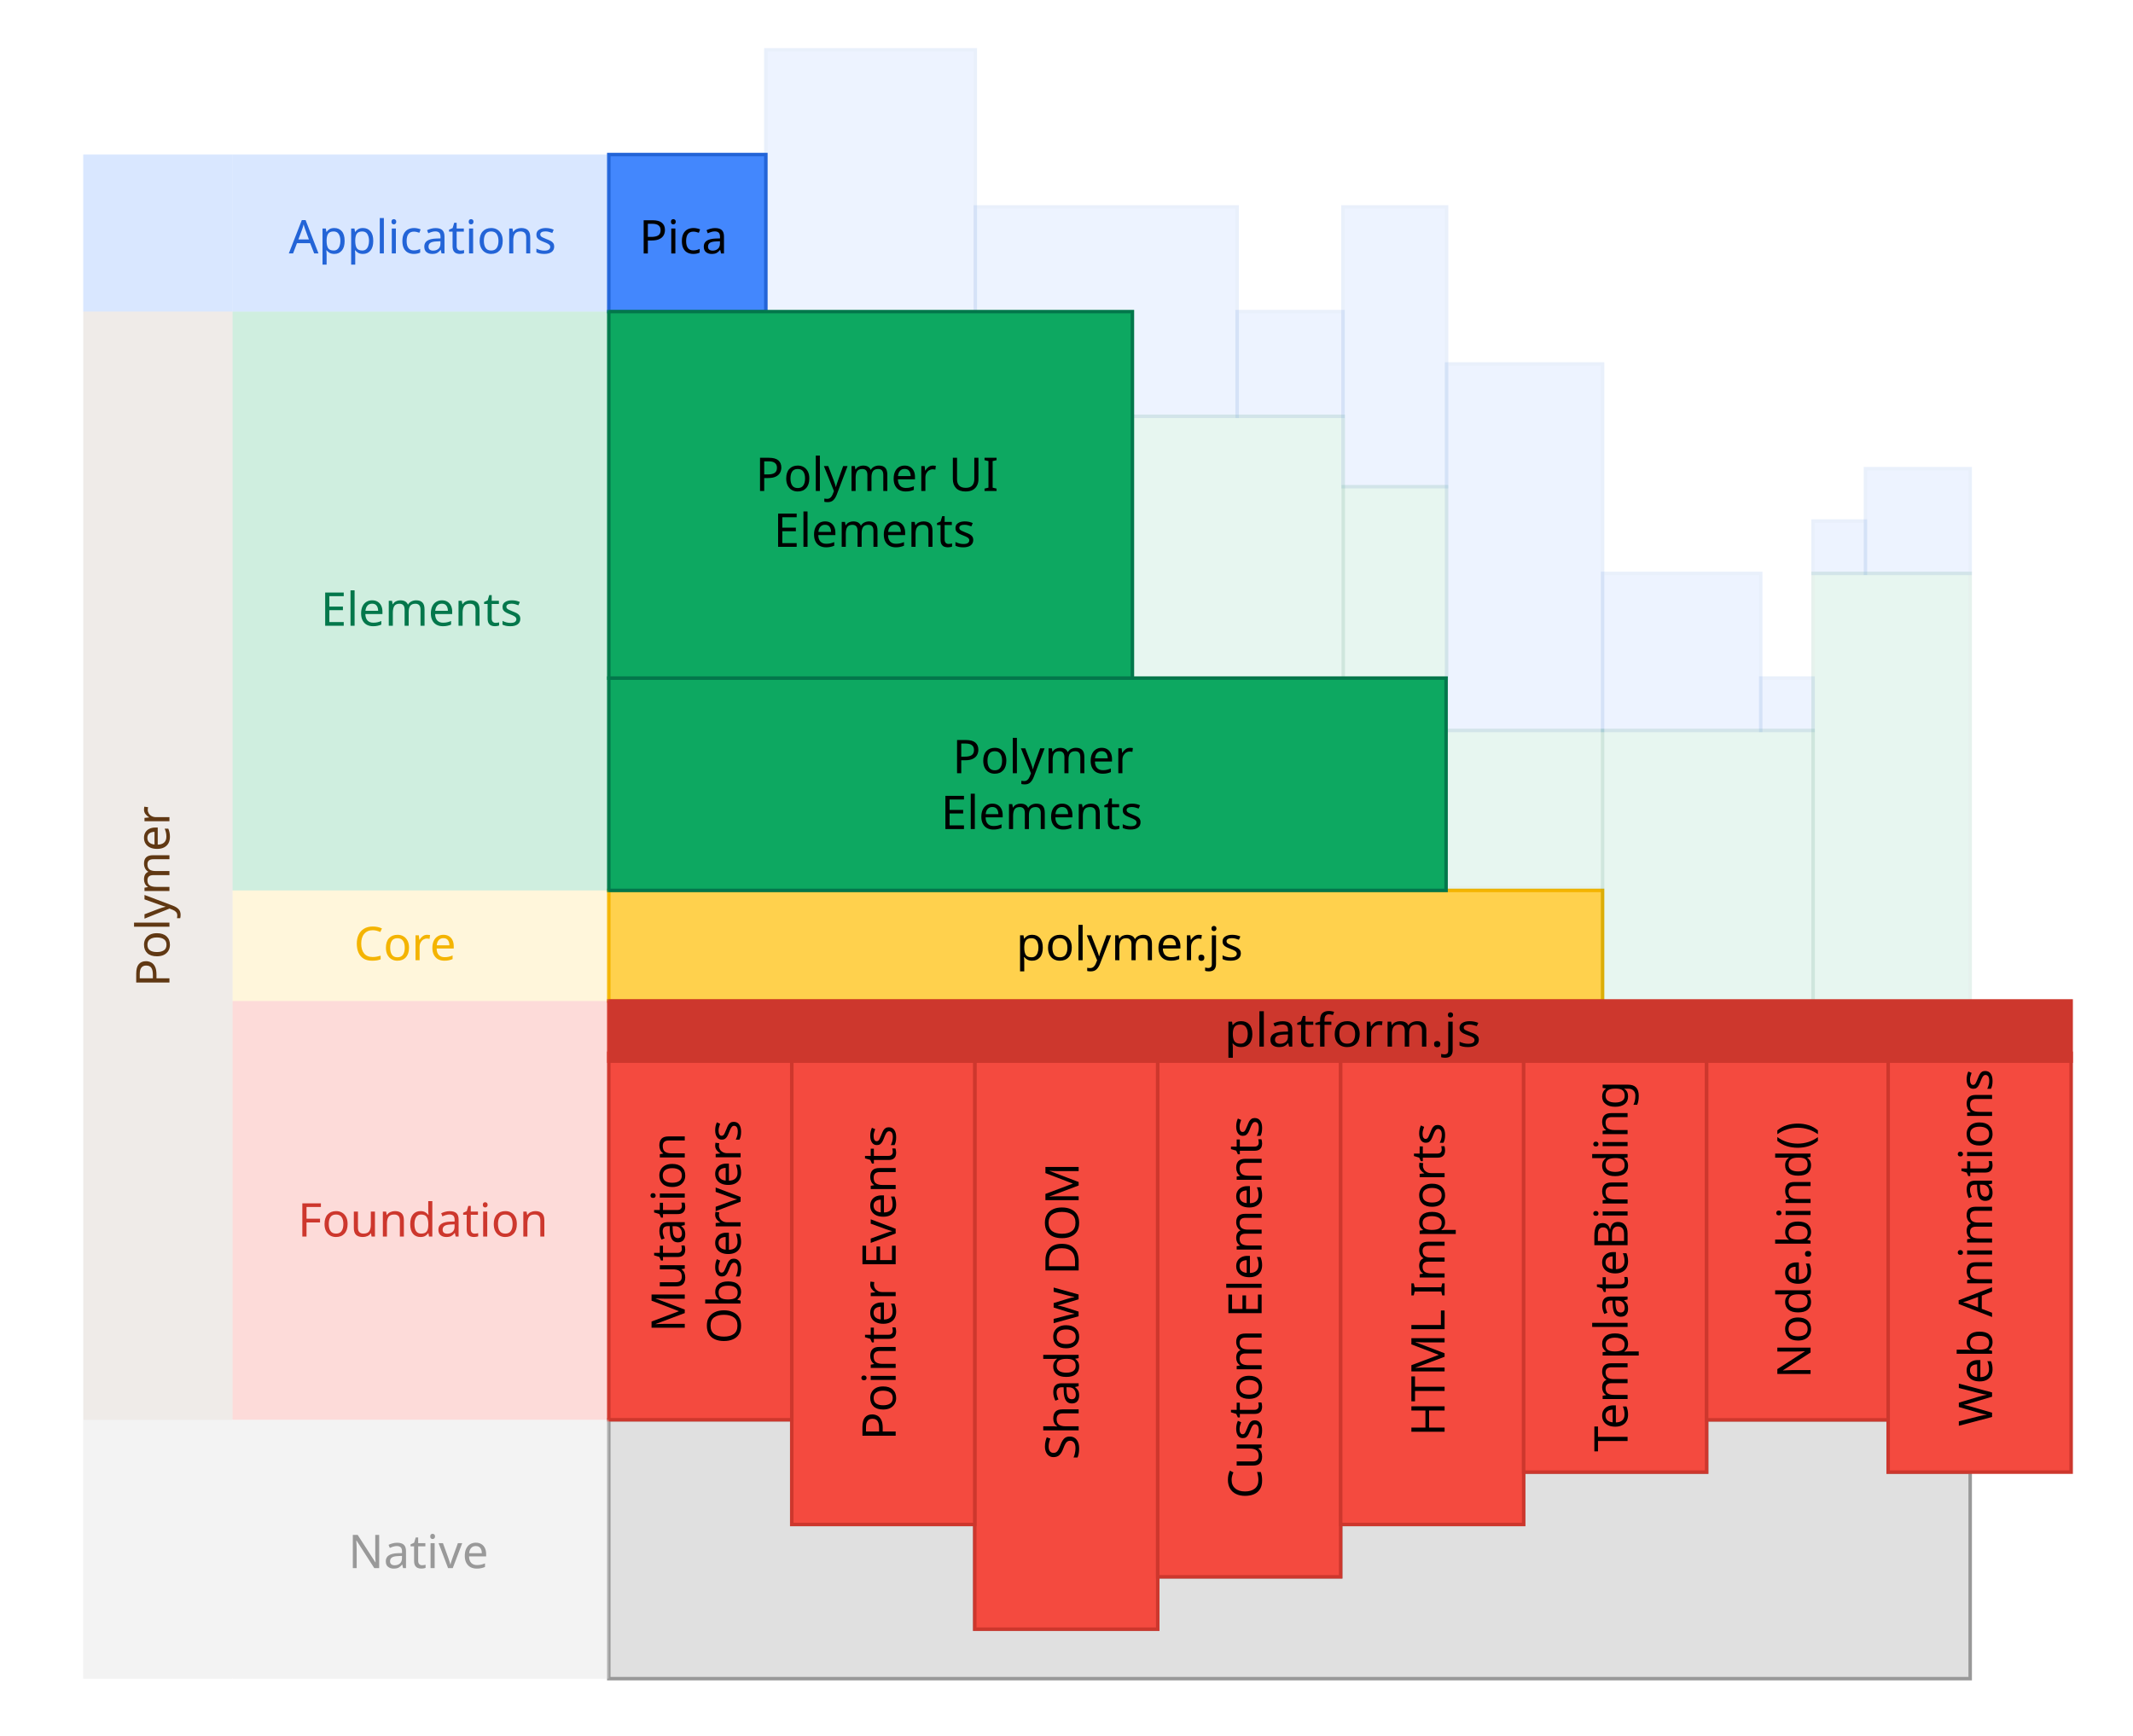
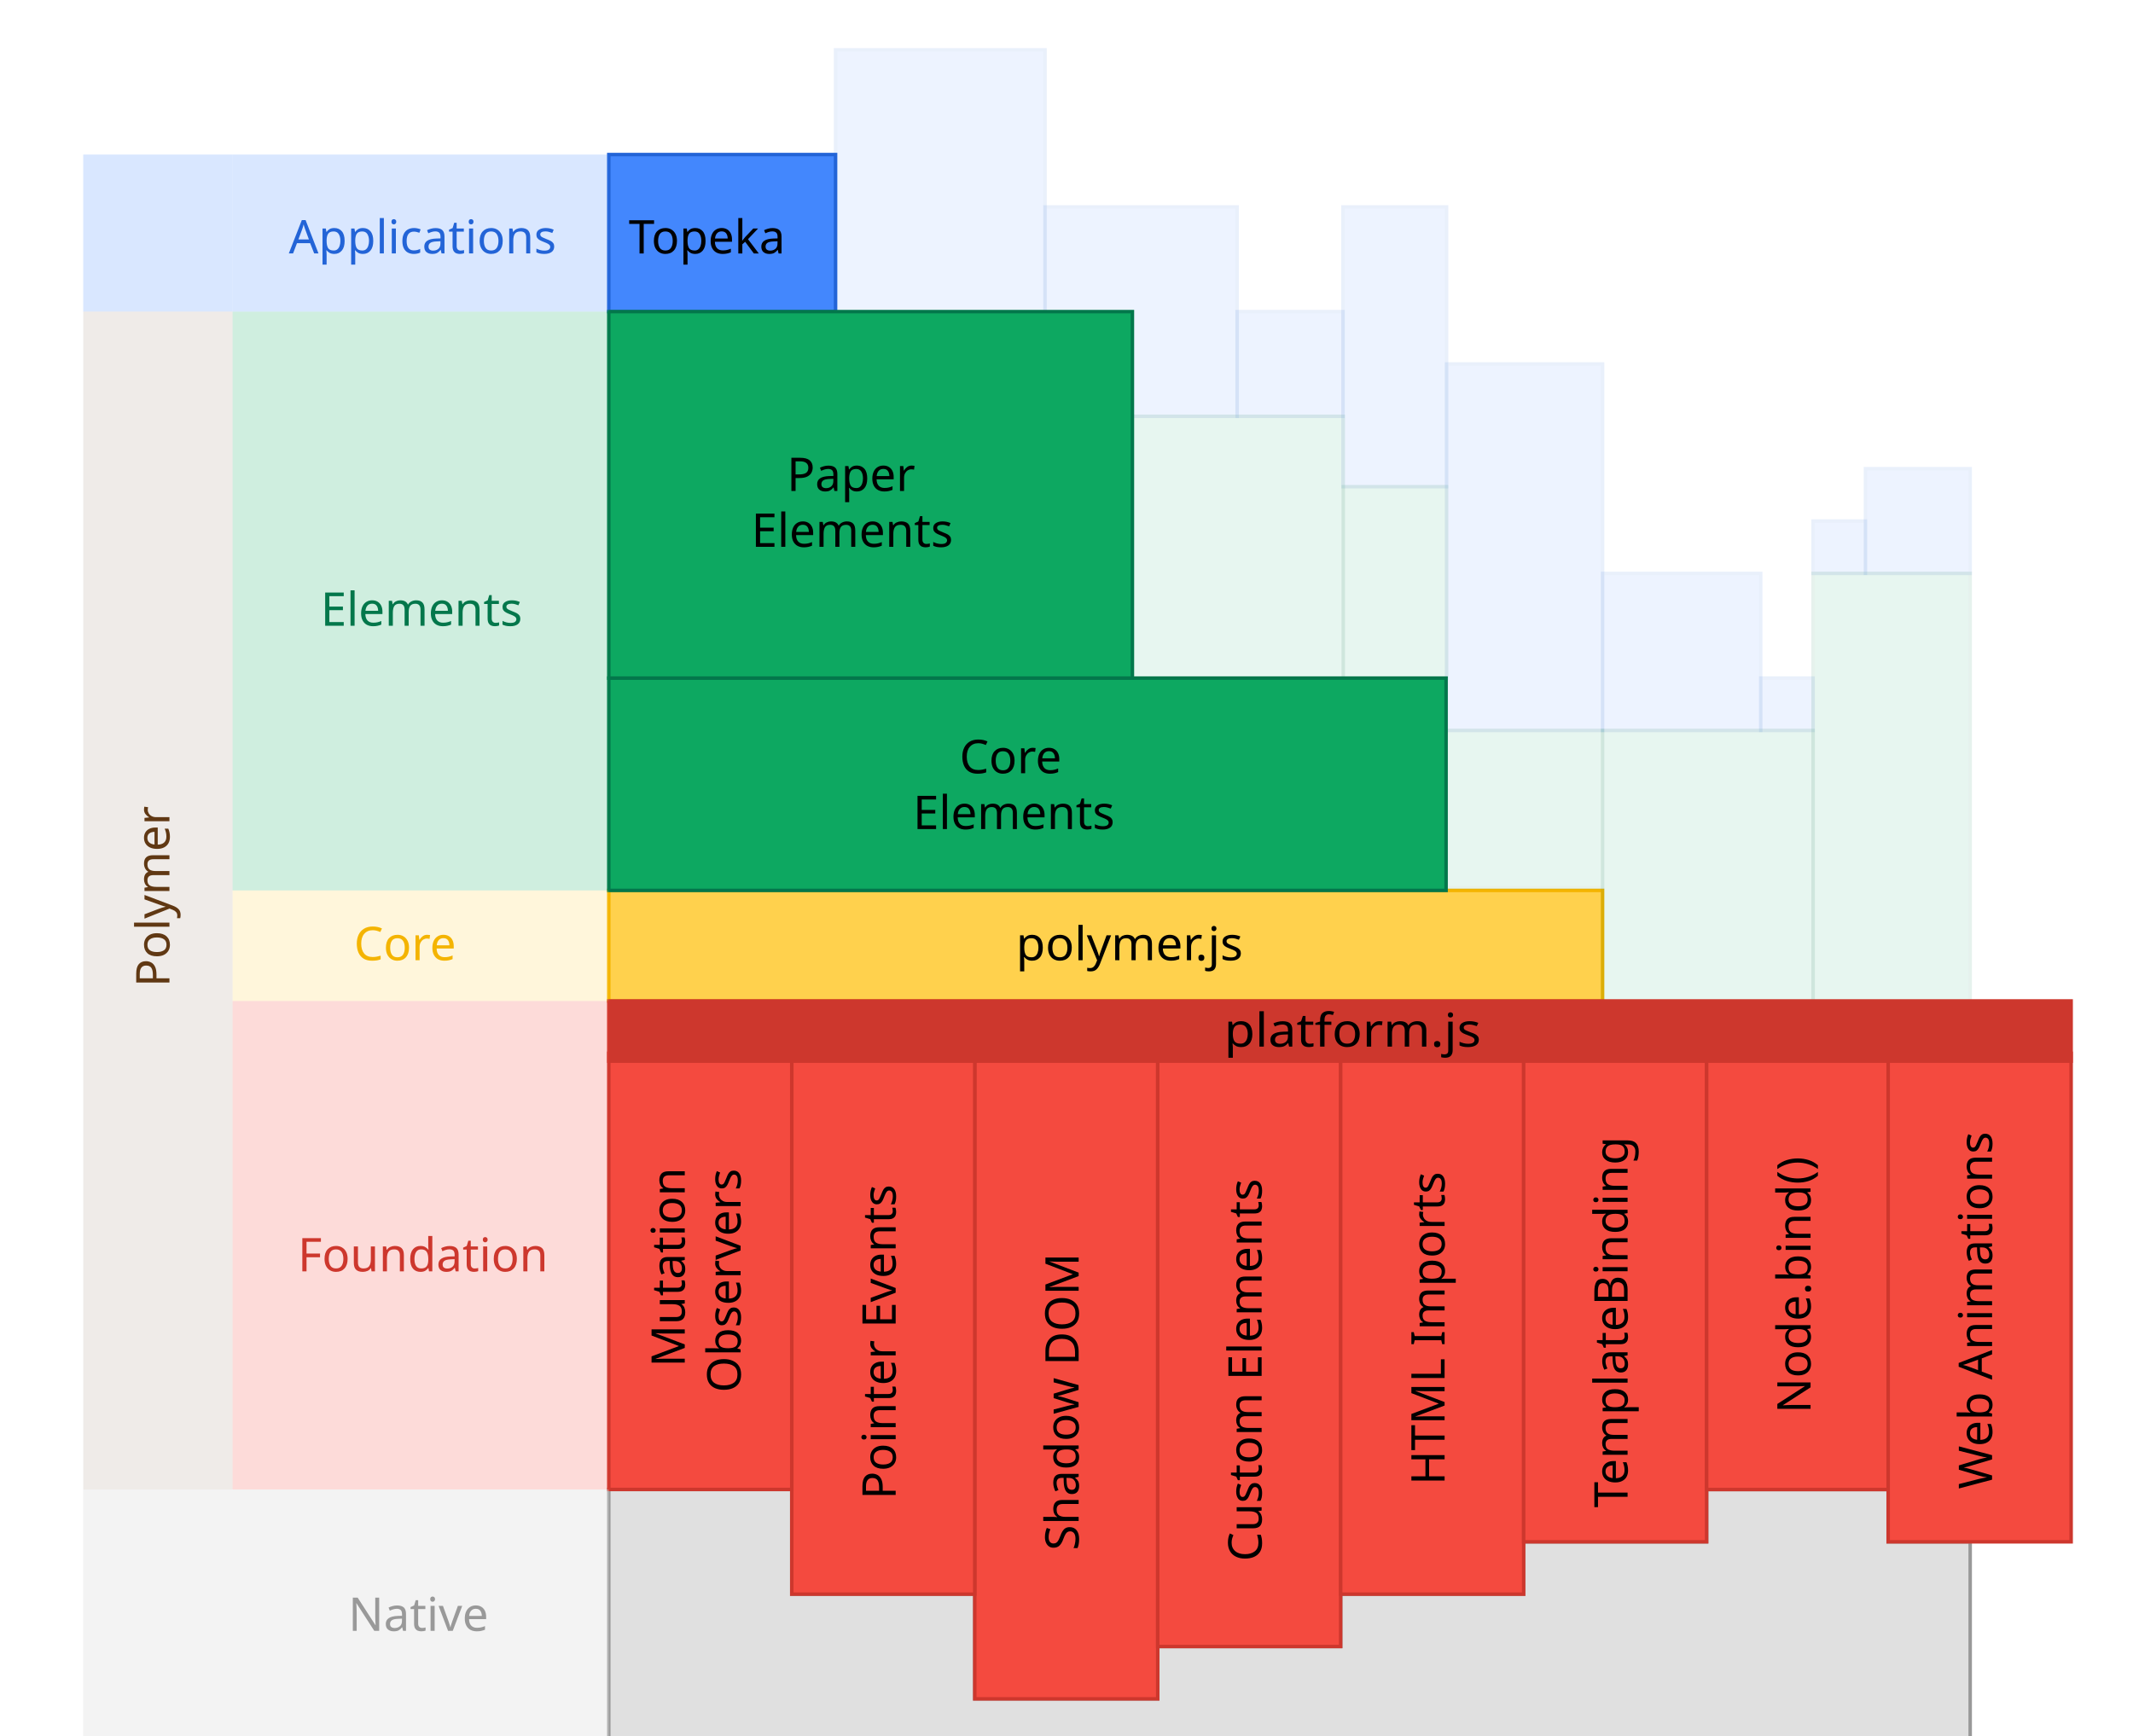
<svg xmlns="http://www.w3.org/2000/svg" version="1.1" id="Toolkitchen_2_" x="0px" y="0px" width="612px" height="498px" viewBox="0 0 612 498" style="enable-background:new 0 0 612 498;" xml:space="preserve">
  <style type="text/css">

  #Toolkitchen_2_ {
    height: auto;
    width: 100%;
  }
  .st0{opacity:0.1;fill:#0DA861;stroke:#03774B;stroke-miterlimit:10;}
  .st1{fill:#0DA861;stroke:#03774B;stroke-miterlimit:10;}
  .st2{opacity:0.4;fill:#E0E0E0;}
  .st3{opacity:0.2;fill:#F44A3F;}
  .st4{fill:#E0E0E0;stroke:#999999;stroke-miterlimit:10;}
  .st5{fill:#2364D7;}
  .st6{fill:#F4B400;}
  .st7{fill:#F44A3F;stroke:#CD372D;stroke-miterlimit:10;}
  .st8{opacity:0.2;fill:#FFD14D;}
  .st9{fill:#FFD14D;stroke:#F4B400;stroke-miterlimit:10;}
  .st10{fill:#999999;}
  .st11{fill:#603813;}
  .st12{fill:#CD372D;}
  .st13{opacity:0.1;fill:#4387FD;stroke:#2364D7;stroke-miterlimit:10;}
  .st14{fill:#4387FD;stroke:#2364D7;stroke-miterlimit:10;}
  .st15{fill:#CD372D;stroke:#CD372D;stroke-miterlimit:10;}
  .st16{font-family:'ArialMT';}
  .st17{fill:#03774B;}
  .st18{opacity:0.1;fill:#603813;}
  .st19{opacity:0.2;fill:#0DA861;}
  .st20{opacity:0.2;fill:#4387FD;}
  .st21{font-size:13.354;}

</style>
-   <polygon id="Native_Bedrock_1_" class="st4" points="489.672,407.446 489.672,422.446 437.173,422.446 437.173,437.469    384.672,437.469 384.672,452.494 332.173,452.494 332.173,467.517 279.672,467.517 279.672,437.469 227.172,437.469    227.172,407.422 174.672,407.422 174.672,481.707 565.285,481.707 565.285,422.446 541.751,422.446 541.752,407.446 " />
+   <polygon id="Native_Bedrock_1_" class="st4" points="489.672,427.446 489.672,442.446 437.173,442.446 437.173,457.469    384.672,457.469 384.672,472.494 332.173,472.494 332.173,487.517 279.672,487.517 279.672,457.469 227.172,457.469    227.172,427.422 174.672,427.422 174.672,501.707 565.285,501.707 565.285,442.446 541.751,442.446 541.752,427.446 " />
  <g id="Kernel">
    <rect x="174.672" y="255.517" class="st9" width="285.139" height="31.717" />
    <text transform="matrix(1.028 0 0 1 291.5063 275.5488)" class="st16 st21">polymer.js</text>
  </g>
  <g id="Applications">
    <g>
-       <rect x="279.837" y="59.376" class="st13" width="75.119" height="60.095" />
-       <rect x="174.672" y="44.353" class="st14" width="45.071" height="45.071" />
-       <rect x="219.743" y="14.305" class="st13" width="60.094" height="75.119" />
+       <rect x="299.837" y="59.376" class="st13" width="55.119" height="60.095" />
+       <rect x="174.672" y="44.353" class="st14" width="65.071" height="45.071" />
+       <rect x="239.743" y="14.305" class="st13" width="60.094" height="75.119" />
      <rect x="354.956" y="89.424" class="st13" width="30.381" height="30.047" />
      <rect x="385.337" y="59.376" class="st13" width="29.713" height="80.291" />
      <rect x="459.812" y="164.542" class="st13" width="45.38" height="45.071" />
      <rect x="415.05" y="104.447" class="st13" width="44.762" height="105.166" />
      <rect x="505.191" y="194.589" class="st13" width="15.024" height="15.024" />
      <rect x="520.216" y="149.518" class="st13" width="15.022" height="15.023" />
      <rect x="535.238" y="134.494" class="st13" width="30.047" height="30.047" />
    </g>
-     <text transform="matrix(1 0 0 1 183.3838 72.7305)" class="st16 st21">Pica</text>
+     <text transform="matrix(1 0 0 1 180.3838 72.7305)" class="st16 st21">Topeka</text>
  </g>
  <g id="Components">
    <g>
      <rect x="324.908" y="119.471" class="st0" width="60.5" height="75.118" />
      <rect x="385.408" y="139.667" class="st0" width="29.642" height="54.922" />
      <rect x="174.672" y="194.589" class="st1" width="240.236" height="60.928" />
      <rect x="174.672" y="89.424" class="st1" width="150.236" height="105.165" />
      <rect x="520.216" y="164.542" class="st0" width="45.069" height="122.692" />
      <rect x="415.05" y="209.613" class="st0" width="44.762" height="45.07" />
      <rect x="459.812" y="209.613" class="st0" width="60.404" height="77.621" />
    </g>
-     <text transform="matrix(1 0 0 1 273.3018 221.8877)">
-       <tspan x="0" y="0" class="st16 st21">Polymer</tspan>
-       <tspan x="-3.345" y="16.025" class="st16 st21">Elements</tspan>
+     <text transform="matrix(1 0 0 1 275.3018 221.8877)">
+       <tspan x="0" y="0" class="st16 st21">Core</tspan>
+       <tspan x="-13.345" y="16.025" class="st16 st21">Elements</tspan>
    </text>
-     <text transform="matrix(1 0 0 1 216.7705 140.8965)">
-       <tspan x="0" y="0" class="st16 st21">Polymer UI</tspan>
-       <tspan x="5.187" y="16.025" class="st16 st21">Elements</tspan>
+     <text transform="matrix(1 0 0 1 225.7705 140.8965)">
+       <tspan x="0" y="0" class="st16 st21">Paper</tspan>
+       <tspan x="-10.187" y="16.025" class="st16 st21">Elements</tspan>
    </text>
  </g>
  <g id="Foundation">
    <g>
-       <rect x="279.672" y="302.258" class="st7" width="52.501" height="165.259" />
-       <rect x="332.173" y="302.258" class="st7" width="52.499" height="150.236" />
-       <rect x="384.672" y="302.258" class="st7" width="52.501" height="135.211" />
-       <rect x="437.173" y="302.258" class="st7" width="52.499" height="120.188" />
-       <rect x="227.172" y="302.258" class="st7" width="52.5" height="135.211" />
-       <rect x="489.672" y="302.258" class="st7" width="52.5" height="105.188" />
-       <rect x="541.751" y="302.258" class="st7" width="52.5" height="120.188" />
-       <rect x="174.672" y="302.258" class="st7" width="52.5" height="105.164" />
+       <rect x="279.672" y="302.258" class="st7" width="52.501" height="185.259" />
+       <rect x="332.173" y="302.258" class="st7" width="52.499" height="170.236" />
+       <rect x="384.672" y="302.258" class="st7" width="52.501" height="155.211" />
+       <rect x="437.173" y="302.258" class="st7" width="52.499" height="140.188" />
+       <rect x="227.172" y="302.258" class="st7" width="52.5" height="155.211" />
+       <rect x="489.672" y="302.258" class="st7" width="52.5" height="125.188" />
+       <rect x="541.751" y="302.258" class="st7" width="52.5" height="140.188" />
+       <rect x="174.672" y="302.258" class="st7" width="52.5" height="125.164" />
    </g>
    <g>
-       <text transform="matrix(0 -1 1 0 466.9844 416.6318)" class="st16 st21">TemplateBinding</text>
-       <text transform="matrix(0 -1 1 0 196.4717 382.3037)">
+       <text transform="matrix(0 -1 1 0 466.9844 432.6318)" class="st16 st21">TemplateBinding</text>
+       <text transform="matrix(0 -1 1 0 196.4717 392.3037)">
        <tspan x="0" y="0" class="st16 st21">Mutation  </tspan>
-         <tspan x="-3.332" y="16.025" class="st16 st21">Observers</tspan>
+         <tspan x="-7.332" y="16.025" class="st16 st21">Observers</tspan>
      </text>
-       <text transform="matrix(0 -1 1 0 571.5625 409.2998)" class="st16 st21">Web Animations</text>
-       <text transform="matrix(0 -1 1 0 519.4844 395.5732)" class="st16 st21">Node.bind()</text>
-       <text transform="matrix(0 -1 1 0 256.9839 413.291)" class="st16 st21">Pointer Events</text>
-       <text transform="matrix(0 -1 1 0 309.4844 418.9375)" class="st16 st21">Shadow DOM</text>
-       <text transform="matrix(0 -1 1 0 414.4844 412.1592)" class="st16 st21">HTML Imports</text>
-       <text transform="matrix(0 -1 1 0 361.9844 430.0684)" class="st16 st21">Custom Elements</text>
+       <text transform="matrix(0 -1 1 0 571.5625 427.2998)" class="st16 st21">Web Animations</text>
+       <text transform="matrix(0 -1 1 0 519.4844 405.5732)" class="st16 st21">Node.bind()</text>
+       <text transform="matrix(0 -1 1 0 256.9839 430.291)" class="st16 st21">Pointer Events</text>
+       <text transform="matrix(0 -1 1 0 309.4844 444.9375)" class="st16 st21">Shadow DOM</text>
+       <text transform="matrix(0 -1 1 0 414.4844 426.1592)" class="st16 st21">HTML Imports</text>
+       <text transform="matrix(0 -1 1 0 361.9844 448.0684)" class="st16 st21">Custom Elements</text>
    </g>
    <rect x="174.672" y="287.233" class="st15" width="419.579" height="17.267" />
    <text transform="matrix(1.0833 0 0 1 351.2207 300.3359)" class="st16 st21">platform.js</text>
  </g>
  <g id="Legend">
    <g id="Native">
-       <rect x="66.726" y="407.422" class="st2" width="107.946" height="74.285" />
-       <rect id="Extra_Block_1_" x="23.88" y="407.422" class="st2" width="42.846" height="74.285" />
-       <text transform="matrix(1 0 0 1 99.9346 449.9902)" class="st10 st16 st21">Native</text>
+       <rect x="66.726" y="427.422" class="st2" width="107.946" height="74.285" />
+       <rect id="Extra_Block_1_" x="23.88" y="427.422" class="st2" width="42.846" height="74.285" />
+       <text transform="matrix(1 0 0 1 99.9346 467.9902)" class="st10 st16 st21">Native</text>
    </g>
    <g id="Foundation_1_">
-       <rect x="66.726" y="287.233" class="st3" width="107.946" height="120.188" />
-       <text transform="matrix(1 0 0 1 85.4487 354.8389)" class="st12 st16 st21">Foundation</text>
+       <rect x="66.726" y="287.233" class="st3" width="107.946" height="140.188" />
+       <text transform="matrix(1 0 0 1 85.4487 364.8389)" class="st12 st16 st21">Foundation</text>
    </g>
    <g id="Kernel_1_">
      <rect x="66.726" y="255.517" class="st8" width="107.946" height="31.717" />
      <text transform="matrix(1 0 0 1 101.5591 275.5479)" class="st6 st16 st21">Core</text>
    </g>
    <g id="Components_1_">
      <rect x="66.726" y="89.424" class="st19" width="107.946" height="166.093" />
      <text transform="matrix(1 0 0 1 92.0015 179.5645)" class="st17 st16 st21">Elements</text>
    </g>
    <g id="Applications_1_">
      <rect x="66.726" y="44.353" class="st20" width="107.946" height="45.071" />
      <rect id="Extra_Block" x="23.88" y="44.353" class="st20" width="42.846" height="45.071" />
      <text transform="matrix(1 0 0 1 82.8662 72.7295)" class="st5 st16 st21">Applications</text>
    </g>
    <g id="Toolkitchen">
-       <rect x="23.88" y="89.424" class="st18" width="42.846" height="317.998" />
+       <rect x="23.88" y="89.424" class="st18" width="42.846" height="337.998" />
      <text transform="matrix(0 -1 1 0 48.6147 283.2334)" class="st11 st16 st21">Polymer</text>
    </g>
  </g>
</svg>
